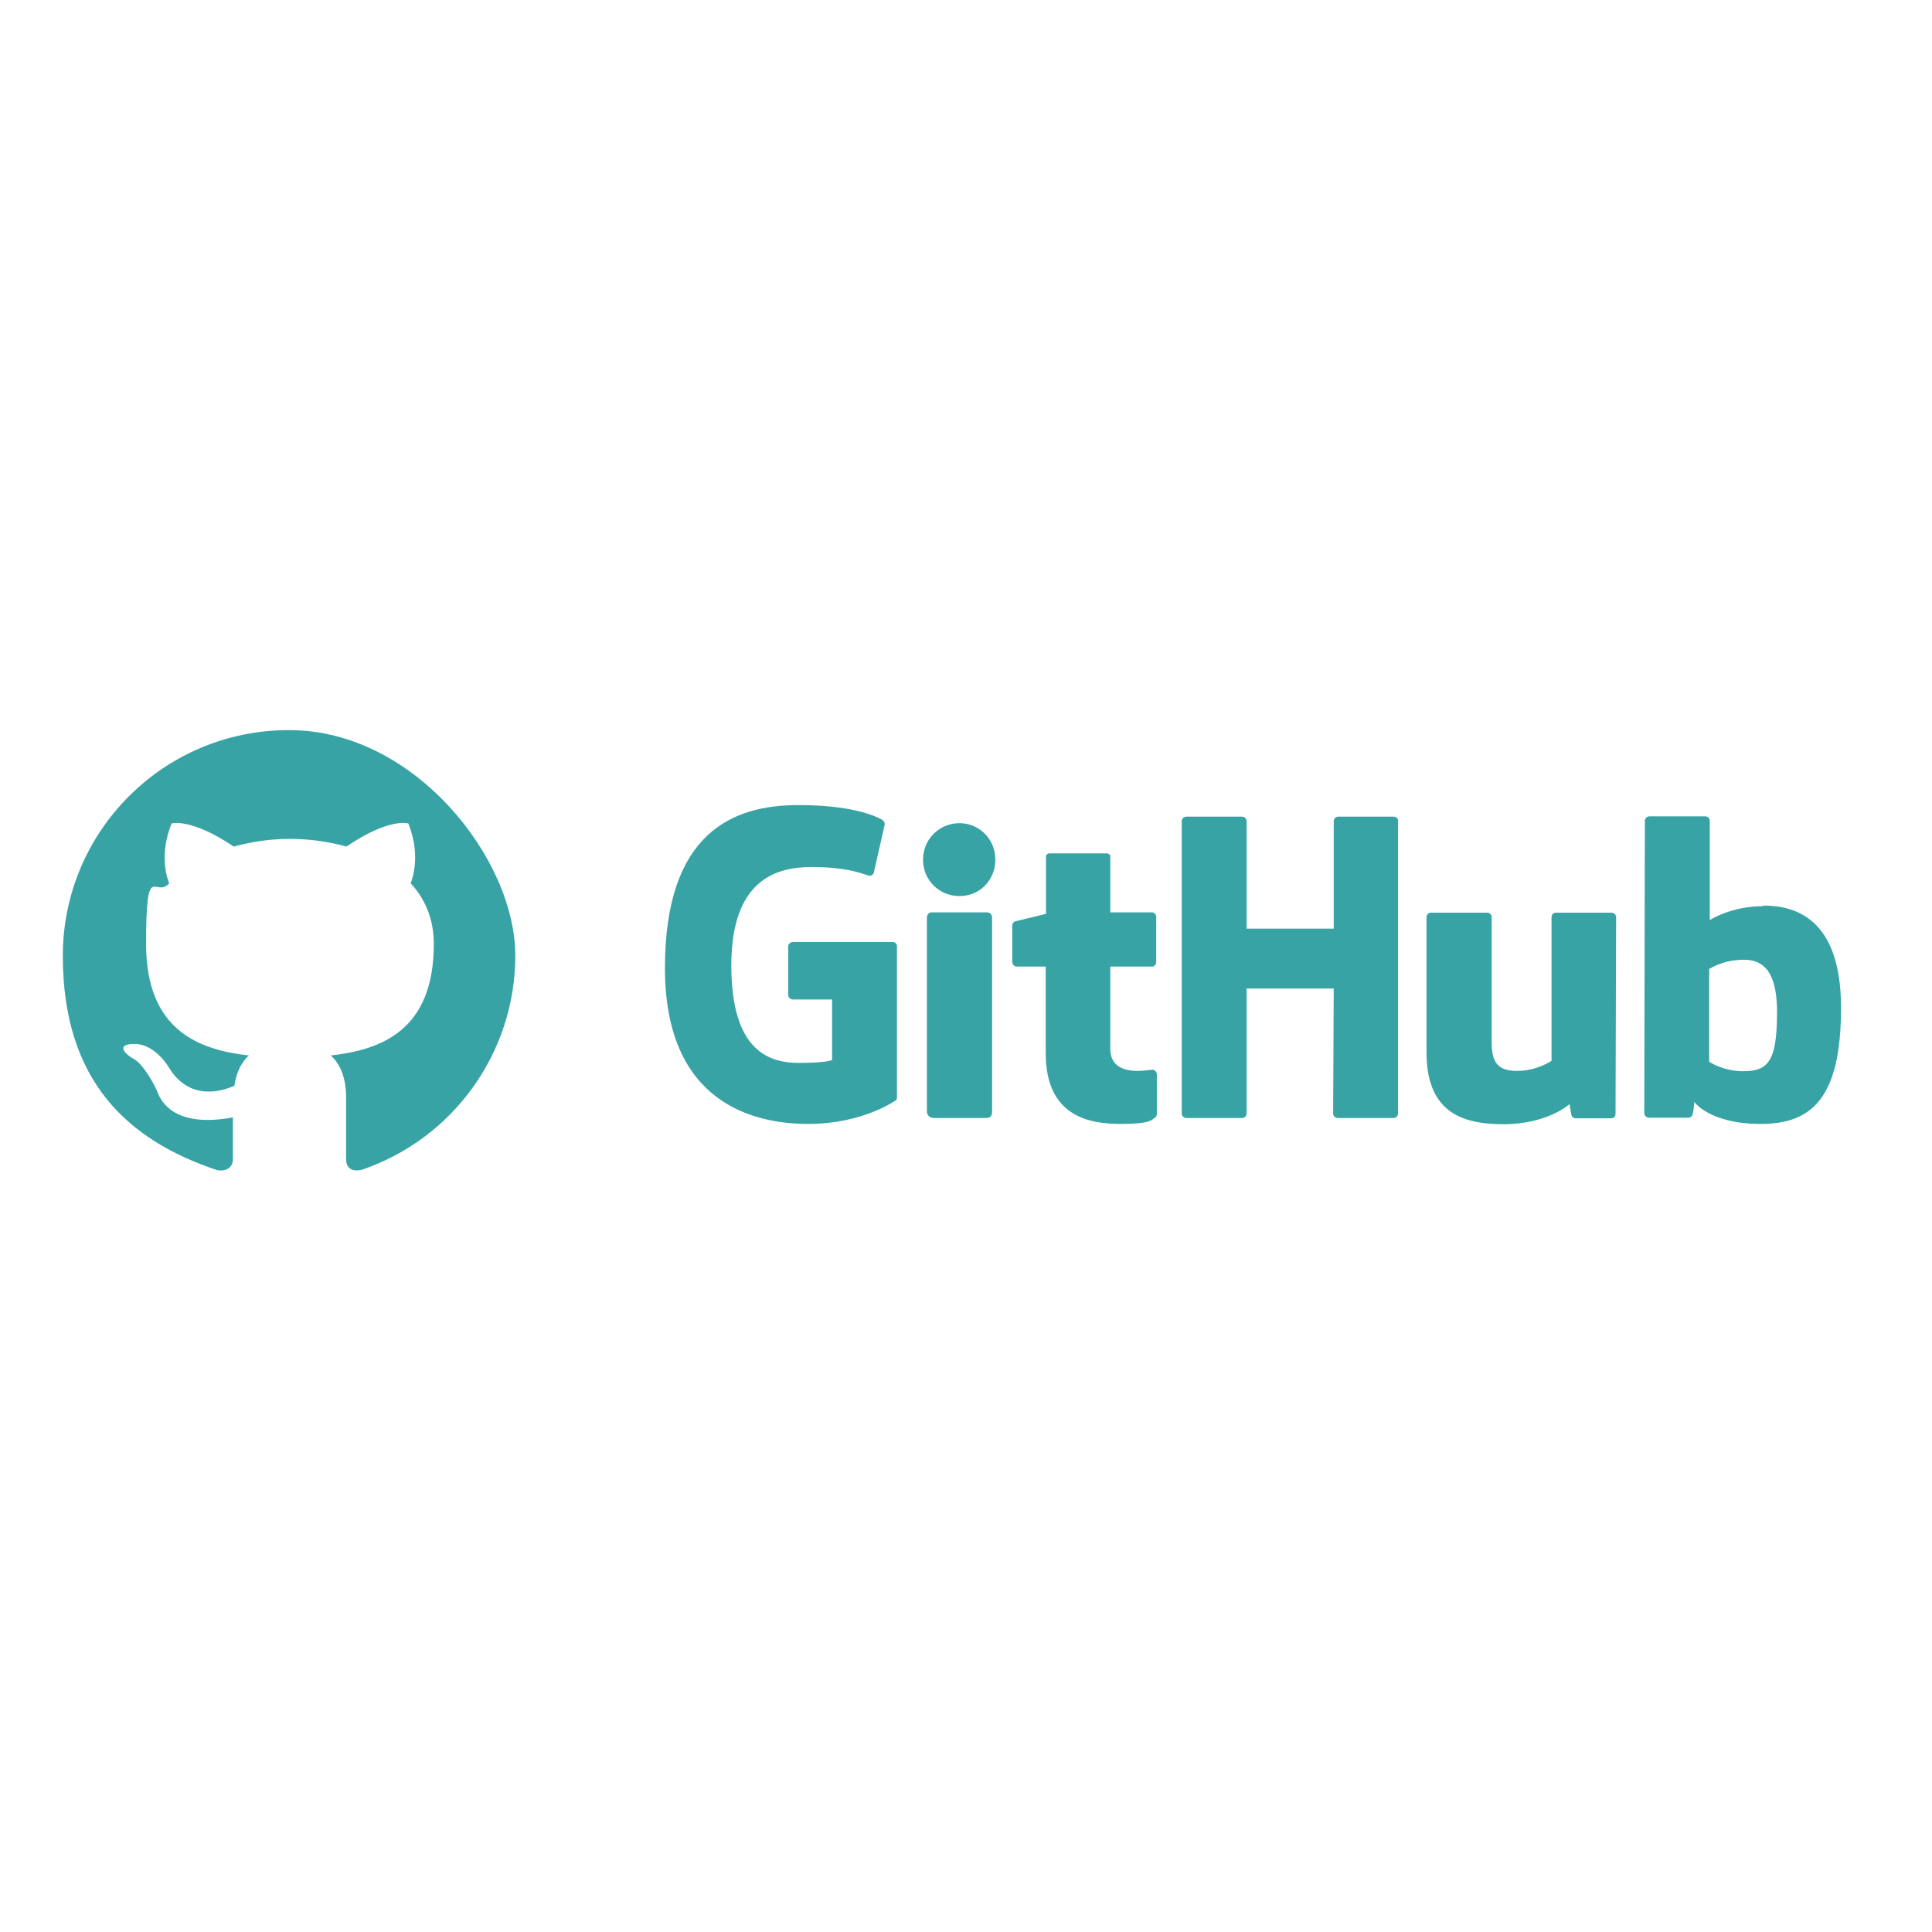
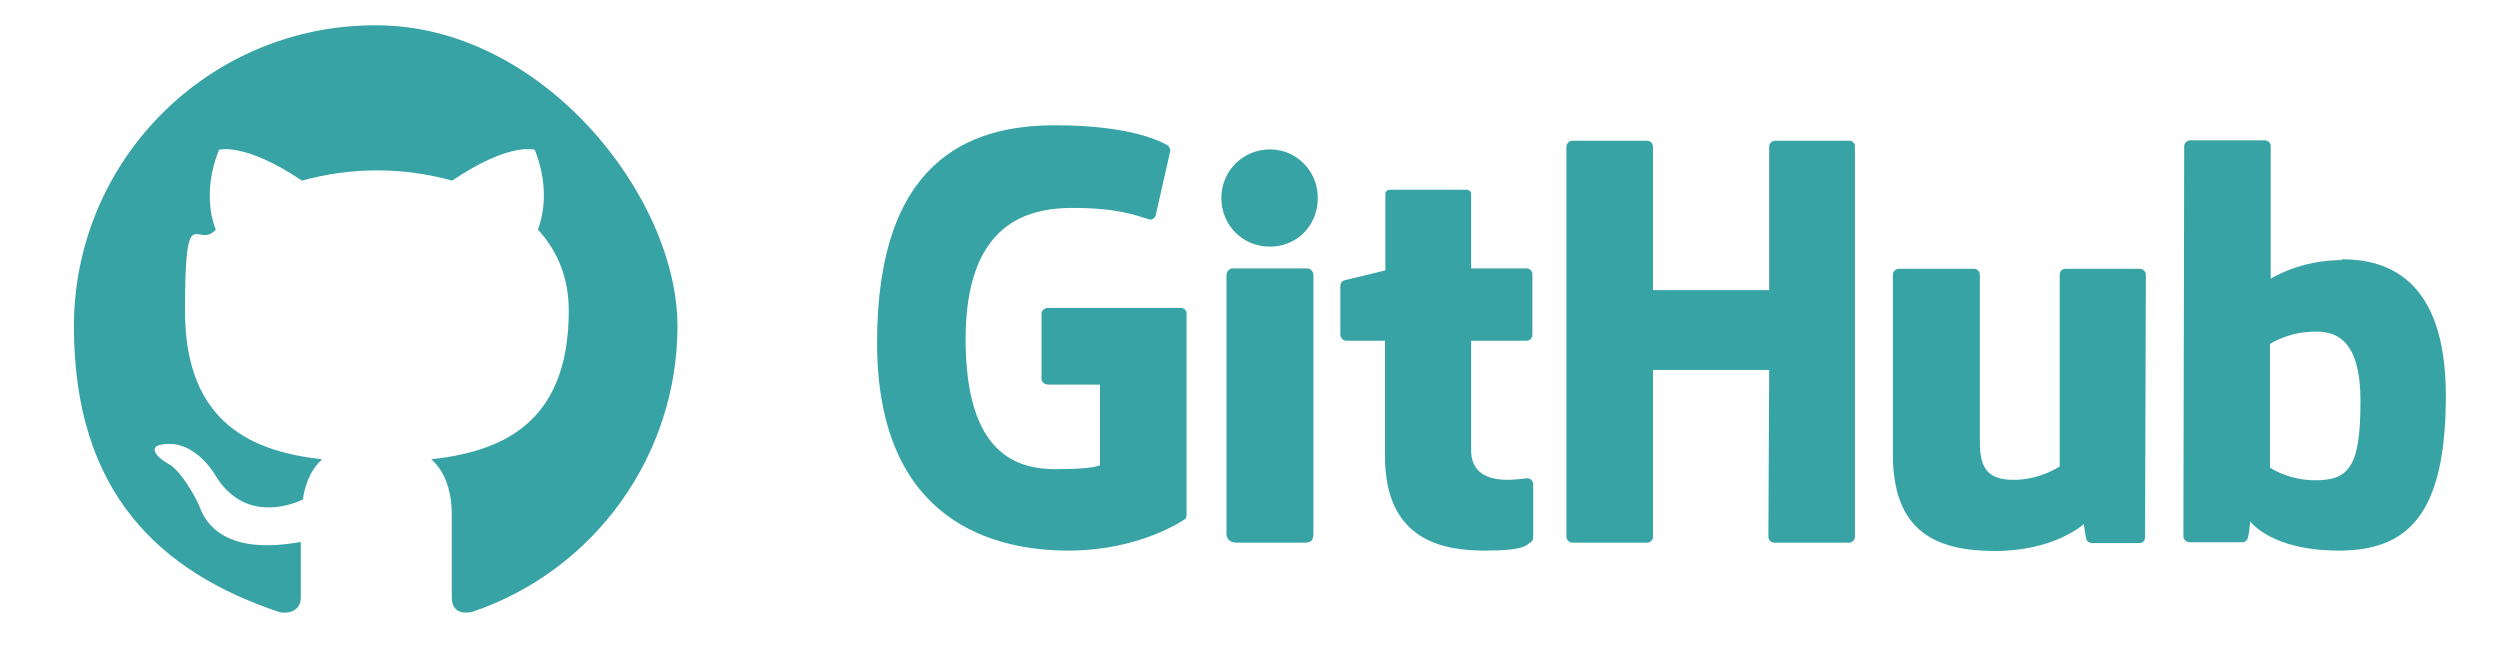
- <svg xmlns="http://www.w3.org/2000/svg" version="1.1" viewBox="0 0 652 652">
+ <svg xmlns="http://www.w3.org/2000/svg" version="1.1" viewBox="0 0 632.5 170">
  <defs>
    <style>
      .cls-1, .cls-2 {
        fill: #38a3a5;
      }

      .cls-2 {
        fill-rule: evenodd;
      }
    </style>
  </defs>
  <g>
-     <g id="layer">
-       <path class="cls-1" d="M389.1,360.9h-.2c.1,0,.1.1.2.1h.1-.1ZM389.1,361c-.8,0-2.9.4-5.1.4-6.9,0-9.3-3.2-9.3-7.4v-27.8h14.1c.8,0,1.4-.7,1.4-1.7v-15.1c0-.8-.7-1.5-1.4-1.5h-14.1v-18.8c0-.7-.5-1.1-1.3-1.1h-19.2c-.8,0-1.2.5-1.2,1.1v19.3s-9.7,2.4-10.3,2.5c-.7.2-1.1.8-1.1,1.5v12.1c0,1,.7,1.7,1.5,1.7h9.8v29.2c0,21.7,15.1,23.9,25.4,23.9s10.4-1.5,11.3-2c.5-.2.8-.8.8-1.4v-13.3c0-.8-.5-1.4-1.3-1.6h0ZM599.7,341.5c0-16.1-6.5-18.2-13.3-17.5-5.3.3-9.6,3-9.6,3v31.3s4.3,3,10.8,3.2c9.1.2,12.1-3.1,12.1-20h0ZM621.3,340.1c0,30.5-9.9,39.2-27.1,39.2s-22.4-7.4-22.4-7.4c0,0-.3,4.1-.8,4.6-.3.5-.7.7-1.3.7h-13.1c-.9,0-1.7-.7-1.7-1.5l.2-98.7c0-.8.7-1.5,1.5-1.5h18.9c.8,0,1.5.7,1.5,1.5v33.5s7.3-4.7,18-4.7v-.2c10.5,0,26.3,4,26.3,34.5h0ZM543.8,308h-18.7c-1,0-1.5.7-1.5,1.7v48.3s-4.9,3.4-11.6,3.4-8.6-3-8.6-9.7v-42.2c0-.8-.7-1.5-1.5-1.5h-19c-.8,0-1.5.7-1.5,1.5v45.5c0,19.5,10.9,24.4,25.9,24.4s22.4-6.8,22.4-6.8c0,0,.5,3.5.7,4,.2.4.8.8,1.4.8h11.9c1,0,1.5-.7,1.5-1.5l.2-66.4c0-.8-.7-1.5-1.6-1.5h0ZM333.2,307.9h-18.9c-.8,0-1.5.8-1.5,1.8v65.2c0,1.8,1.2,2.4,2.7,2.4h17.1c1.8,0,2.2-.8,2.2-2.4v-65.5c-.1-.8-.8-1.5-1.6-1.5h0ZM323.8,277.8c-6.8,0-12.3,5.4-12.3,12.3s5.4,12.3,12.3,12.3,12.1-5.4,12.1-12.3-5.4-12.3-12.1-12.3h0ZM470.4,275.6h-18.8c-.8,0-1.5.7-1.5,1.5v36.3h-29.4v-36.3c0-.8-.7-1.5-1.5-1.5h-18.9c-.8,0-1.5.7-1.5,1.5v98.7c0,.8.8,1.5,1.5,1.5h18.9c.8,0,1.5-.7,1.5-1.5v-42.2h29.4l-.2,42.2c0,.8.7,1.5,1.5,1.5h18.9c.8,0,1.5-.7,1.5-1.5v-98.7c.1-.8-.6-1.5-1.4-1.5h0ZM302.7,319.3v51c0,.3-.1,1-.5,1.1,0,0-11.1,7.9-29.4,7.9s-48.4-6.9-48.4-52.6,22.9-55.1,45.3-55c19.4,0,27.2,4.4,28.4,5.2.3.5.5.8.5,1.2l-3.6,15.9c0,.8-.8,1.8-1.8,1.5-3.2-1-8-2.9-19.3-2.9s-27.1,3.7-27.1,33.2,13.3,32.9,22.9,32.9,11.1-1,11.1-1v-20.4h-13.1c-1,0-1.7-.7-1.7-1.5v-16.4c0-.8.7-1.5,1.7-1.5h33.3c1-.1,1.7.6,1.7,1.4h0Z" />
-       <path class="cls-2" d="M97.4,246.4c-42.1,0-76.2,34.1-76.2,76.2s21.8,62.2,52.1,72.3c3.8.6,5.3-1.6,5.3-3.6s0-7.8,0-14.2c-19.1,3.5-24.1-4.7-25.6-8.9-.9-2.2-4.6-9-7.8-10.8-2.7-1.4-6.5-5,0-5.1,6-.1,10.3,5.5,11.7,7.8,6.9,11.5,17.8,8.3,22.2,6.3.7-4.9,2.7-8.3,4.9-10.2-16.9-1.9-34.7-8.5-34.7-37.6s3-15.2,7.8-20.5c-.8-1.9-3.4-9.7.8-20.2,0,0,6.4-2,21,7.8,6.1-1.7,12.6-2.6,19-2.6s12.9.9,19,2.6c14.6-9.9,20.9-7.8,20.9-7.8,4.2,10.5,1.5,18.3.8,20.2,4.9,5.3,7.8,12.1,7.8,20.5,0,29.2-17.8,35.7-34.8,37.6,2.8,2.4,5.2,6.9,5.2,14.1,0,10.2,0,18.4,0,20.9s1.4,4.4,5.2,3.6c31-10.5,51.9-39.6,51.9-72.3s-34.1-76.1-76.2-76.1h0Z" />
+     <g id="Layer_1">
+       <g id="layer">
+         <path class="cls-1" d="M386.6,120.9h-.2c.1,0,.1.1.2.1h.1-.1ZM386.6,121c-.8,0-2.9.4-5.1.4-6.9,0-9.3-3.2-9.3-7.4v-27.8h14.1c.8,0,1.4-.7,1.4-1.7v-15.1c0-.8-.7-1.5-1.4-1.5h-14.1v-18.8c0-.7-.5-1.1-1.3-1.1h-19.2c-.8,0-1.2.5-1.2,1.1v19.3s-9.7,2.4-10.3,2.5c-.7.2-1.1.8-1.1,1.5v12.1c0,1,.7,1.7,1.5,1.7h9.8v29.2c0,21.7,15.1,23.9,25.4,23.9s10.4-1.5,11.3-2c.5-.2.8-.8.8-1.4v-13.3c0-.8-.5-1.4-1.3-1.6h0ZM597.2,101.5c0-16.1-6.5-18.2-13.3-17.5-5.3.3-9.6,3-9.6,3v31.3s4.3,3,10.8,3.2c9.1.2,12.1-3.1,12.1-20h0ZM618.8,100.1c0,30.5-9.9,39.2-27.1,39.2s-22.4-7.4-22.4-7.4c0,0-.3,4.1-.8,4.6-.3.5-.7.7-1.3.7h-13.1c-.9,0-1.7-.7-1.7-1.5l.2-98.7c0-.8.7-1.5,1.5-1.5h18.9c.8,0,1.5.7,1.5,1.5v33.5s7.3-4.7,18-4.7v-.2c10.5,0,26.3,4,26.3,34.5h0ZM541.3,68h-18.7c-1,0-1.5.7-1.5,1.7v48.3s-4.9,3.4-11.6,3.4-8.6-3-8.6-9.7v-42.2c0-.8-.7-1.5-1.5-1.5h-19c-.8,0-1.5.7-1.5,1.5v45.5c0,19.5,10.9,24.4,25.9,24.4s22.4-6.8,22.4-6.8c0,0,.5,3.5.7,4,.2.4.8.8,1.4.8h11.9c1,0,1.5-.7,1.5-1.5l.2-66.4c0-.8-.7-1.5-1.6-1.5h0ZM330.7,67.9h-18.9c-.8,0-1.5.8-1.5,1.8v65.2c0,1.8,1.2,2.4,2.7,2.4h17.1c1.8,0,2.2-.8,2.2-2.4v-65.5c-.1-.8-.8-1.5-1.6-1.5h0ZM321.3,37.8c-6.8,0-12.3,5.4-12.3,12.3s5.4,12.3,12.3,12.3,12.1-5.4,12.1-12.3-5.4-12.3-12.1-12.3h0ZM467.9,35.6h-18.8c-.8,0-1.5.7-1.5,1.5v36.3h-29.4v-36.3c0-.8-.7-1.5-1.5-1.5h-18.9c-.8,0-1.5.7-1.5,1.5v98.7c0,.8.8,1.5,1.5,1.5h18.9c.8,0,1.5-.7,1.5-1.5v-42.2h29.4l-.2,42.2c0,.8.7,1.5,1.5,1.5h18.9c.8,0,1.5-.7,1.5-1.5V37.1c.1-.8-.6-1.5-1.4-1.5h0ZM300.2,79.3v51c0,.3-.1,1-.5,1.1,0,0-11.1,7.9-29.4,7.9s-48.4-6.9-48.4-52.6,22.9-55.1,45.3-55c19.4,0,27.2,4.4,28.4,5.2.3.5.5.8.5,1.2l-3.6,15.9c0,.8-.8,1.8-1.8,1.5-3.2-1-8-2.9-19.3-2.9s-27.1,3.7-27.1,33.2,13.3,32.9,22.9,32.9,11.1-1,11.1-1v-20.4h-13.1c-1,0-1.7-.7-1.7-1.5v-16.4c0-.8.7-1.5,1.7-1.5h33.3c1-.1,1.7.6,1.7,1.4h0Z" />
+         <path class="cls-2" d="M94.9,6.4C52.8,6.4,18.7,40.5,18.7,82.6s21.8,62.2,52.1,72.3c3.8.6,5.3-1.6,5.3-3.6v-14.2c-19.1,3.5-24.1-4.7-25.6-8.9-.9-2.2-4.6-9-7.8-10.8-2.7-1.4-6.5-5,0-5.1,6-.1,10.3,5.5,11.7,7.8,6.9,11.5,17.8,8.3,22.2,6.3.7-4.9,2.7-8.3,4.9-10.2-16.9-1.9-34.7-8.5-34.7-37.6s3-15.2,7.8-20.5c-.8-1.9-3.4-9.7.8-20.2,0,0,6.4-2,21,7.8,6.1-1.7,12.6-2.6,19-2.6s12.9.9,19,2.6c14.6-9.9,20.9-7.8,20.9-7.8,4.2,10.5,1.5,18.3.8,20.2,4.9,5.3,7.8,12.1,7.8,20.5,0,29.2-17.8,35.7-34.8,37.6,2.8,2.4,5.2,6.9,5.2,14.1v20.9c0,2.5,1.4,4.4,5.2,3.6,31-10.5,51.9-39.6,51.9-72.3S137.3,6.4,95.2,6.4h-.3Z" />
+       </g>
    </g>
  </g>
</svg>
